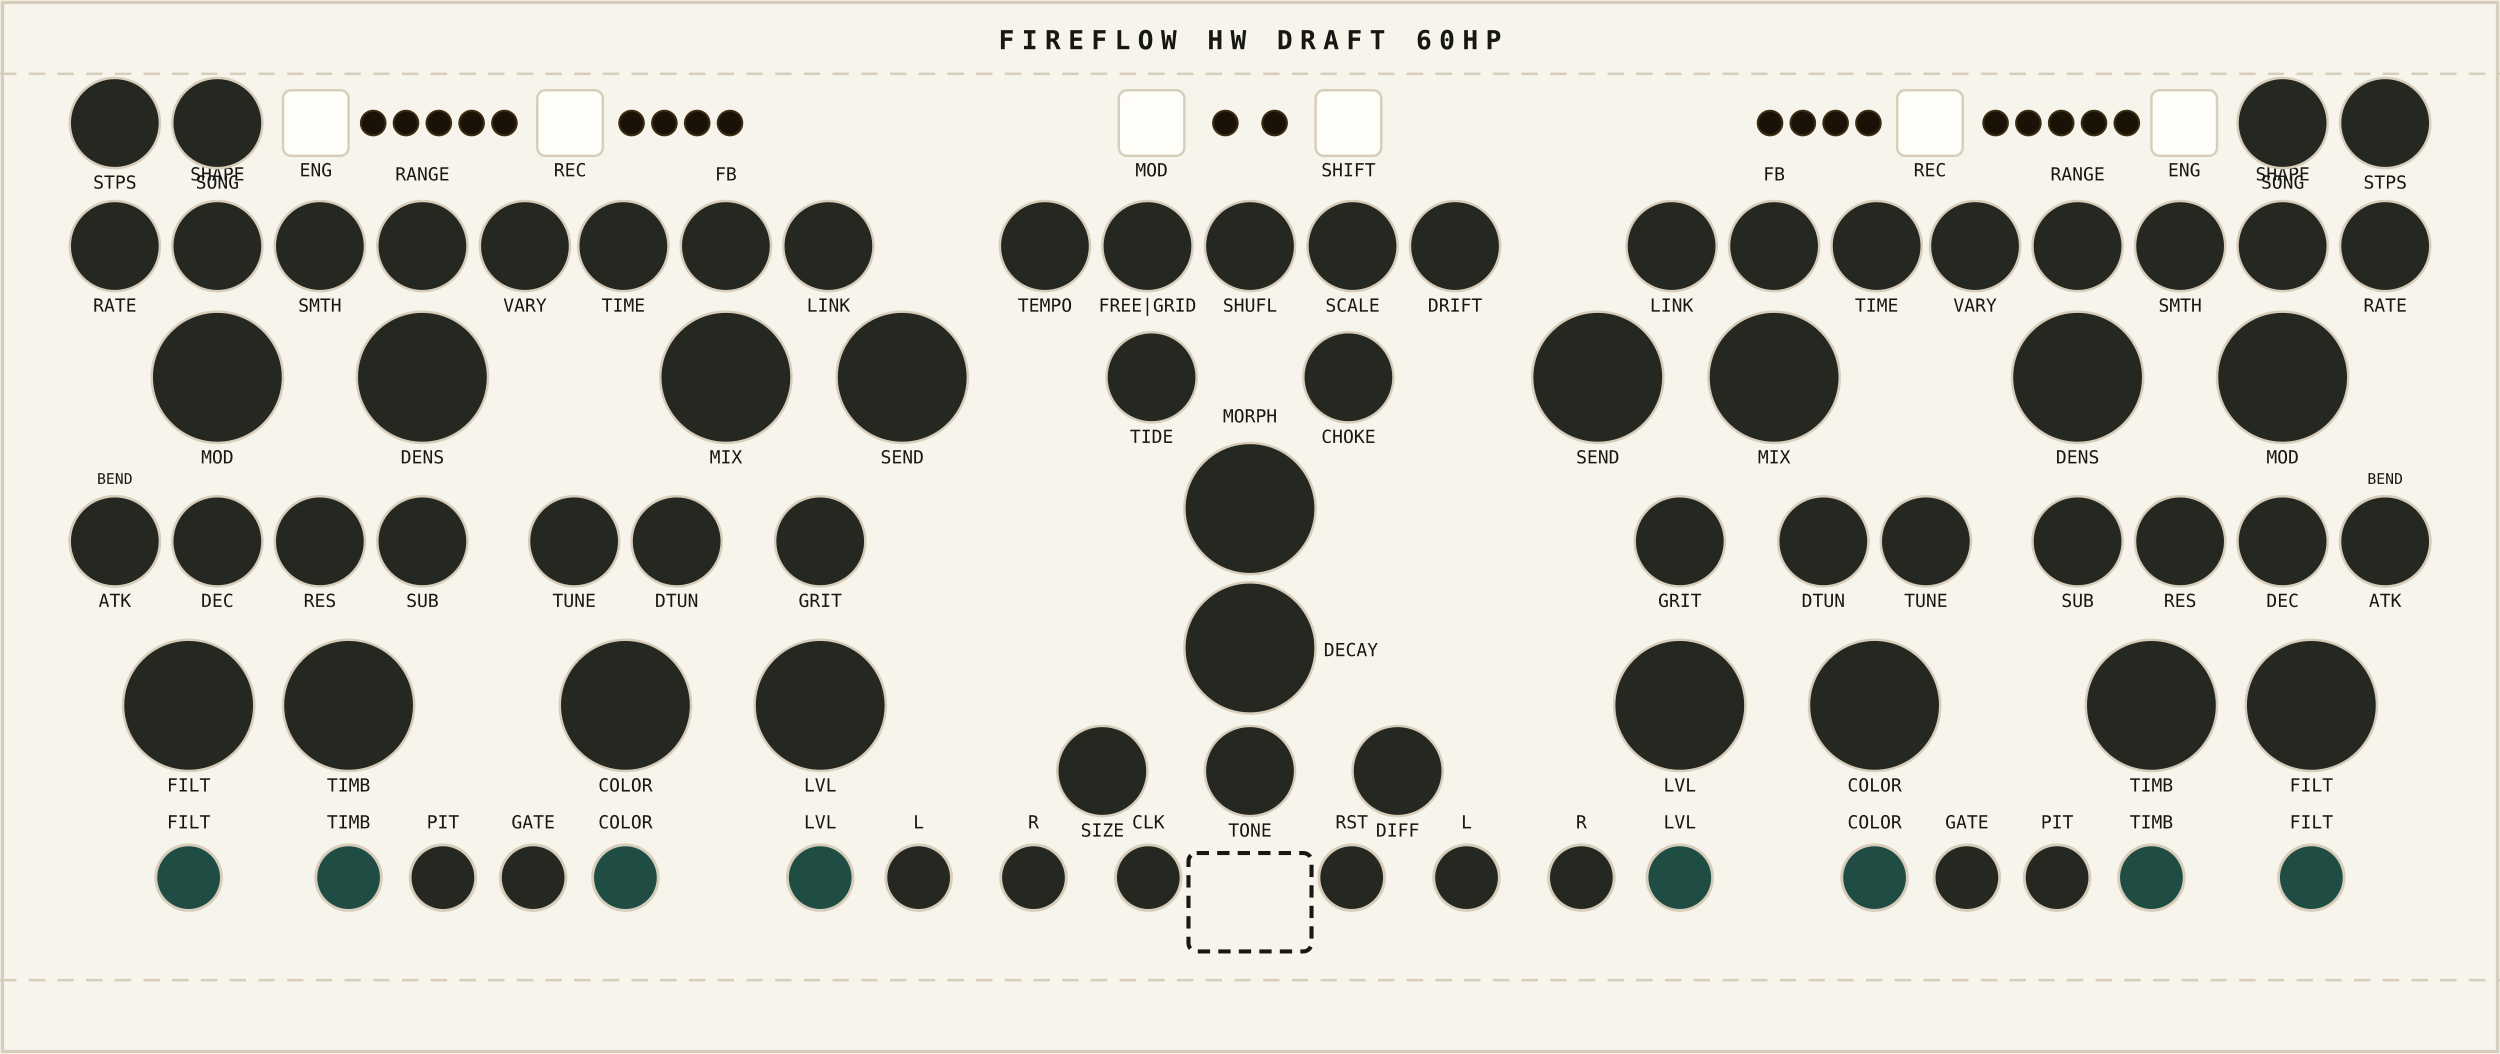
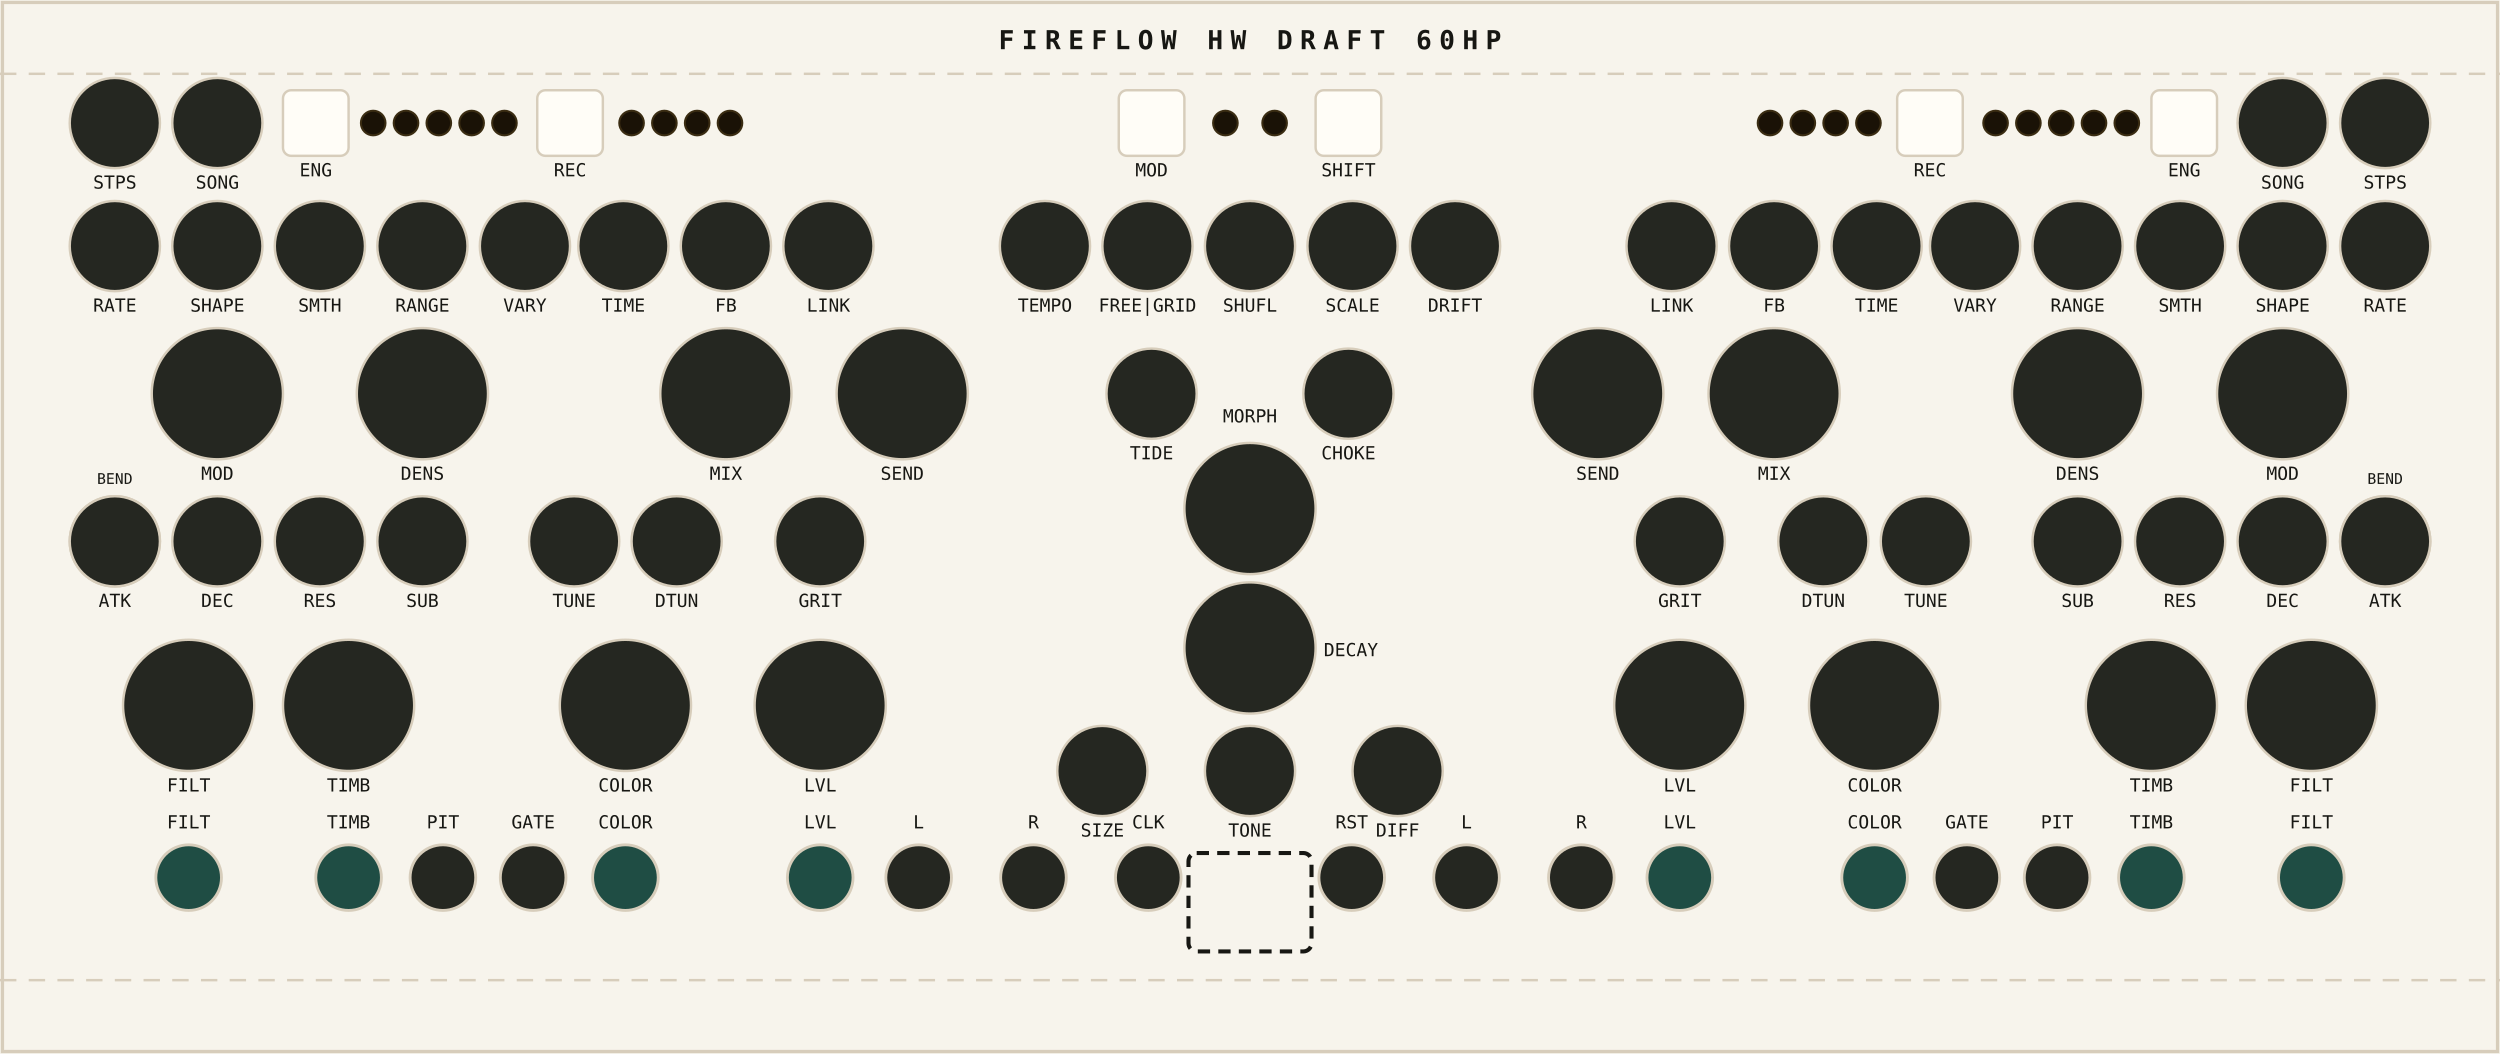
<svg xmlns="http://www.w3.org/2000/svg" width="304.800mm" height="128.500mm" viewBox="0 0 304.800 128.500">
  <rect x="0" y="0" width="304.800" height="128.500" fill="#f7f4ec" />
  <rect x="0.3" y="0.3" width="304.200" height="127.900" fill="none" stroke="#d7cdbb" stroke-width="0.4" />
  <line x1="0" y1="9.000" x2="304.800" y2="9.000" stroke="#d7cdbb" stroke-width="0.3" stroke-dasharray="2,1.5" />
  <line x1="0" y1="119.500" x2="304.800" y2="119.500" stroke="#d7cdbb" stroke-width="0.3" stroke-dasharray="2,1.5" />
  <rect x="144.900" y="104.000" width="15.000" height="12.000" rx="1" fill="none" stroke="#171713" stroke-width="0.5" stroke-dasharray="1.5,1" />
  <circle cx="14.000" cy="30.000" r="5.500" fill="#252721" stroke="#d7cdbb" stroke-width="0.3" />
  <text x="14.000" y="38.000" fill="#171713" text-anchor="middle" font-family="monospace" font-size="2.2">RATE</text>
  <circle cx="26.500" cy="30.000" r="5.500" fill="#252721" stroke="#d7cdbb" stroke-width="0.3" />
-   <text x="26.500" y="22.000" fill="#171713" text-anchor="middle" font-family="monospace" font-size="2.2">SHAPE</text>
-   <circle cx="51.500" cy="46.000" r="8.000" fill="#252721" stroke="#d7cdbb" stroke-width="0.3" />
-   <text x="51.500" y="56.500" fill="#171713" text-anchor="middle" font-family="monospace" font-size="2.2">DENS</text>
+   <text x="26.500" y="38.000" fill="#171713" text-anchor="middle" font-family="monospace" font-size="2.2">SHAPE</text>
+   <circle cx="51.500" cy="48.000" r="8.000" fill="#252721" stroke="#d7cdbb" stroke-width="0.3" />
+   <text x="51.500" y="58.500" fill="#171713" text-anchor="middle" font-family="monospace" font-size="2.2">DENS</text>
  <circle cx="39.000" cy="30.000" r="5.500" fill="#252721" stroke="#d7cdbb" stroke-width="0.3" />
  <text x="39.000" y="38.000" fill="#171713" text-anchor="middle" font-family="monospace" font-size="2.2">SMTH</text>
  <circle cx="51.500" cy="30.000" r="5.500" fill="#252721" stroke="#d7cdbb" stroke-width="0.3" />
-   <text x="51.500" y="22.000" fill="#171713" text-anchor="middle" font-family="monospace" font-size="2.2">RANGE</text>
+   <text x="51.500" y="38.000" fill="#171713" text-anchor="middle" font-family="monospace" font-size="2.2">RANGE</text>
  <circle cx="64.000" cy="30.000" r="5.500" fill="#252721" stroke="#d7cdbb" stroke-width="0.3" />
  <text x="64.000" y="38.000" fill="#171713" text-anchor="middle" font-family="monospace" font-size="2.2">VARY</text>
-   <circle cx="26.500" cy="46.000" r="8.000" fill="#252721" stroke="#d7cdbb" stroke-width="0.3" />
-   <text x="26.500" y="56.500" fill="#171713" text-anchor="middle" font-family="monospace" font-size="2.2">MOD</text>
+   <circle cx="26.500" cy="48.000" r="8.000" fill="#252721" stroke="#d7cdbb" stroke-width="0.3" />
+   <text x="26.500" y="58.500" fill="#171713" text-anchor="middle" font-family="monospace" font-size="2.2">MOD</text>
  <circle cx="70.000" cy="66.000" r="5.500" fill="#252721" stroke="#d7cdbb" stroke-width="0.3" />
  <text x="70.000" y="74.000" fill="#171713" text-anchor="middle" font-family="monospace" font-size="2.2">TUNE</text>
  <circle cx="14.000" cy="66.000" r="5.500" fill="#252721" stroke="#d7cdbb" stroke-width="0.3" />
  <text x="14.000" y="74.000" fill="#171713" text-anchor="middle" font-family="monospace" font-size="2.2">ATK</text>
  <circle cx="26.500" cy="66.000" r="5.500" fill="#252721" stroke="#d7cdbb" stroke-width="0.3" />
  <text x="26.500" y="74.000" fill="#171713" text-anchor="middle" font-family="monospace" font-size="2.2">DEC</text>
  <circle cx="39.000" cy="66.000" r="5.500" fill="#252721" stroke="#d7cdbb" stroke-width="0.3" />
  <text x="39.000" y="74.000" fill="#171713" text-anchor="middle" font-family="monospace" font-size="2.2">RES</text>
  <circle cx="51.500" cy="66.000" r="5.500" fill="#252721" stroke="#d7cdbb" stroke-width="0.3" />
  <text x="51.500" y="74.000" fill="#171713" text-anchor="middle" font-family="monospace" font-size="2.2">SUB</text>
  <circle cx="42.500" cy="86.000" r="8.000" fill="#252721" stroke="#d7cdbb" stroke-width="0.3" />
  <text x="42.500" y="96.500" fill="#171713" text-anchor="middle" font-family="monospace" font-size="2.2">TIMB</text>
-   <circle cx="88.500" cy="46.000" r="8.000" fill="#252721" stroke="#d7cdbb" stroke-width="0.3" />
-   <text x="88.500" y="56.500" fill="#171713" text-anchor="middle" font-family="monospace" font-size="2.2">MIX</text>
+   <circle cx="88.500" cy="48.000" r="8.000" fill="#252721" stroke="#d7cdbb" stroke-width="0.3" />
+   <text x="88.500" y="58.500" fill="#171713" text-anchor="middle" font-family="monospace" font-size="2.2">MIX</text>
  <circle cx="100.000" cy="66.000" r="5.500" fill="#252721" stroke="#d7cdbb" stroke-width="0.3" />
  <text x="100.000" y="74.000" fill="#171713" text-anchor="middle" font-family="monospace" font-size="2.2">GRIT</text>
  <circle cx="100.000" cy="86.000" r="8.000" fill="#252721" stroke="#d7cdbb" stroke-width="0.3" />
  <text x="100.000" y="96.500" fill="#171713" text-anchor="middle" font-family="monospace" font-size="2.2">LVL</text>
  <circle cx="14.000" cy="15.000" r="5.500" fill="#252721" stroke="#d7cdbb" stroke-width="0.3" />
  <text x="14.000" y="23.000" fill="#171713" text-anchor="middle" font-family="monospace" font-size="2.2">STPS</text>
  <rect x="34.500" y="11.000" width="8.000" height="8.000" rx="1.0" fill="#fffdf7" stroke="#d7cdbb" stroke-width="0.3" />
  <text x="38.500" y="21.500" fill="#171713" text-anchor="middle" font-family="monospace" font-size="2.2">ENG</text>
  <circle cx="82.500" cy="66.000" r="5.500" fill="#252721" stroke="#d7cdbb" stroke-width="0.3" />
  <text x="82.500" y="74.000" fill="#171713" text-anchor="middle" font-family="monospace" font-size="2.2">DTUN</text>
  <circle cx="26.500" cy="15.000" r="5.500" fill="#252721" stroke="#d7cdbb" stroke-width="0.3" />
  <text x="26.500" y="23.000" fill="#171713" text-anchor="middle" font-family="monospace" font-size="2.2">SONG</text>
  <circle cx="290.800" cy="30.000" r="5.500" fill="#252721" stroke="#d7cdbb" stroke-width="0.3" />
  <text x="290.800" y="38.000" fill="#171713" text-anchor="middle" font-family="monospace" font-size="2.2">RATE</text>
  <circle cx="278.300" cy="30.000" r="5.500" fill="#252721" stroke="#d7cdbb" stroke-width="0.3" />
-   <text x="278.300" y="22.000" fill="#171713" text-anchor="middle" font-family="monospace" font-size="2.2">SHAPE</text>
-   <circle cx="253.300" cy="46.000" r="8.000" fill="#252721" stroke="#d7cdbb" stroke-width="0.3" />
-   <text x="253.300" y="56.500" fill="#171713" text-anchor="middle" font-family="monospace" font-size="2.2">DENS</text>
+   <text x="278.300" y="38.000" fill="#171713" text-anchor="middle" font-family="monospace" font-size="2.2">SHAPE</text>
+   <circle cx="253.300" cy="48.000" r="8.000" fill="#252721" stroke="#d7cdbb" stroke-width="0.3" />
+   <text x="253.300" y="58.500" fill="#171713" text-anchor="middle" font-family="monospace" font-size="2.2">DENS</text>
  <circle cx="265.800" cy="30.000" r="5.500" fill="#252721" stroke="#d7cdbb" stroke-width="0.3" />
  <text x="265.800" y="38.000" fill="#171713" text-anchor="middle" font-family="monospace" font-size="2.2">SMTH</text>
  <circle cx="253.300" cy="30.000" r="5.500" fill="#252721" stroke="#d7cdbb" stroke-width="0.3" />
-   <text x="253.300" y="22.000" fill="#171713" text-anchor="middle" font-family="monospace" font-size="2.2">RANGE</text>
+   <text x="253.300" y="38.000" fill="#171713" text-anchor="middle" font-family="monospace" font-size="2.2">RANGE</text>
  <circle cx="240.800" cy="30.000" r="5.500" fill="#252721" stroke="#d7cdbb" stroke-width="0.3" />
  <text x="240.800" y="38.000" fill="#171713" text-anchor="middle" font-family="monospace" font-size="2.2">VARY</text>
-   <circle cx="278.300" cy="46.000" r="8.000" fill="#252721" stroke="#d7cdbb" stroke-width="0.3" />
-   <text x="278.300" y="56.500" fill="#171713" text-anchor="middle" font-family="monospace" font-size="2.2">MOD</text>
+   <circle cx="278.300" cy="48.000" r="8.000" fill="#252721" stroke="#d7cdbb" stroke-width="0.3" />
+   <text x="278.300" y="58.500" fill="#171713" text-anchor="middle" font-family="monospace" font-size="2.2">MOD</text>
  <circle cx="234.800" cy="66.000" r="5.500" fill="#252721" stroke="#d7cdbb" stroke-width="0.3" />
  <text x="234.800" y="74.000" fill="#171713" text-anchor="middle" font-family="monospace" font-size="2.2">TUNE</text>
  <circle cx="290.800" cy="66.000" r="5.500" fill="#252721" stroke="#d7cdbb" stroke-width="0.3" />
  <text x="290.800" y="74.000" fill="#171713" text-anchor="middle" font-family="monospace" font-size="2.2">ATK</text>
  <circle cx="278.300" cy="66.000" r="5.500" fill="#252721" stroke="#d7cdbb" stroke-width="0.3" />
  <text x="278.300" y="74.000" fill="#171713" text-anchor="middle" font-family="monospace" font-size="2.2">DEC</text>
  <circle cx="265.800" cy="66.000" r="5.500" fill="#252721" stroke="#d7cdbb" stroke-width="0.3" />
  <text x="265.800" y="74.000" fill="#171713" text-anchor="middle" font-family="monospace" font-size="2.2">RES</text>
  <circle cx="253.300" cy="66.000" r="5.500" fill="#252721" stroke="#d7cdbb" stroke-width="0.3" />
  <text x="253.300" y="74.000" fill="#171713" text-anchor="middle" font-family="monospace" font-size="2.2">SUB</text>
  <circle cx="262.300" cy="86.000" r="8.000" fill="#252721" stroke="#d7cdbb" stroke-width="0.3" />
  <text x="262.300" y="96.500" fill="#171713" text-anchor="middle" font-family="monospace" font-size="2.2">TIMB</text>
-   <circle cx="216.300" cy="46.000" r="8.000" fill="#252721" stroke="#d7cdbb" stroke-width="0.3" />
-   <text x="216.300" y="56.500" fill="#171713" text-anchor="middle" font-family="monospace" font-size="2.2">MIX</text>
+   <circle cx="216.300" cy="48.000" r="8.000" fill="#252721" stroke="#d7cdbb" stroke-width="0.3" />
+   <text x="216.300" y="58.500" fill="#171713" text-anchor="middle" font-family="monospace" font-size="2.2">MIX</text>
  <circle cx="204.800" cy="66.000" r="5.500" fill="#252721" stroke="#d7cdbb" stroke-width="0.3" />
  <text x="204.800" y="74.000" fill="#171713" text-anchor="middle" font-family="monospace" font-size="2.2">GRIT</text>
  <circle cx="204.800" cy="86.000" r="8.000" fill="#252721" stroke="#d7cdbb" stroke-width="0.3" />
  <text x="204.800" y="96.500" fill="#171713" text-anchor="middle" font-family="monospace" font-size="2.2">LVL</text>
  <circle cx="290.800" cy="15.000" r="5.500" fill="#252721" stroke="#d7cdbb" stroke-width="0.3" />
  <text x="290.800" y="23.000" fill="#171713" text-anchor="middle" font-family="monospace" font-size="2.2">STPS</text>
  <rect x="262.300" y="11.000" width="8.000" height="8.000" rx="1.0" fill="#fffdf7" stroke="#d7cdbb" stroke-width="0.3" />
  <text x="266.300" y="21.500" fill="#171713" text-anchor="middle" font-family="monospace" font-size="2.2">ENG</text>
  <circle cx="222.300" cy="66.000" r="5.500" fill="#252721" stroke="#d7cdbb" stroke-width="0.3" />
  <text x="222.300" y="74.000" fill="#171713" text-anchor="middle" font-family="monospace" font-size="2.2">DTUN</text>
  <circle cx="278.300" cy="15.000" r="5.500" fill="#252721" stroke="#d7cdbb" stroke-width="0.3" />
  <text x="278.300" y="23.000" fill="#171713" text-anchor="middle" font-family="monospace" font-size="2.2">SONG</text>
  <circle cx="152.400" cy="62.000" r="8.000" fill="#252721" stroke="#d7cdbb" stroke-width="0.3" />
  <text x="152.400" y="51.500" fill="#171713" text-anchor="middle" font-family="monospace" font-size="2.2">MORPH</text>
  <circle cx="127.400" cy="30.000" r="5.500" fill="#252721" stroke="#d7cdbb" stroke-width="0.3" />
  <text x="127.400" y="38.000" fill="#171713" text-anchor="middle" font-family="monospace" font-size="2.2">TEMPO</text>
  <circle cx="139.900" cy="30.000" r="5.500" fill="#252721" stroke="#d7cdbb" stroke-width="0.3" />
  <text x="139.900" y="38.000" fill="#171713" text-anchor="middle" font-family="monospace" font-size="2.2">FREE|GRID</text>
  <circle cx="164.900" cy="30.000" r="5.500" fill="#252721" stroke="#d7cdbb" stroke-width="0.3" />
  <text x="164.900" y="38.000" fill="#171713" text-anchor="middle" font-family="monospace" font-size="2.2">SCALE</text>
  <circle cx="177.400" cy="30.000" r="5.500" fill="#252721" stroke="#d7cdbb" stroke-width="0.3" />
  <text x="177.400" y="38.000" fill="#171713" text-anchor="middle" font-family="monospace" font-size="2.2">DRIFT</text>
  <circle cx="134.400" cy="94.000" r="5.500" fill="#252721" stroke="#d7cdbb" stroke-width="0.3" />
  <text x="134.400" y="102.000" fill="#171713" text-anchor="middle" font-family="monospace" font-size="2.2">SIZE</text>
  <circle cx="152.400" cy="79.000" r="8.000" fill="#252721" stroke="#d7cdbb" stroke-width="0.3" />
  <text x="161.400" y="80.000" fill="#171713" text-anchor="start" font-family="monospace" font-size="2.2">DECAY</text>
  <circle cx="152.400" cy="94.000" r="5.500" fill="#252721" stroke="#d7cdbb" stroke-width="0.3" />
  <text x="152.400" y="102.000" fill="#171713" text-anchor="middle" font-family="monospace" font-size="2.2">TONE</text>
  <circle cx="170.400" cy="94.000" r="5.500" fill="#252721" stroke="#d7cdbb" stroke-width="0.3" />
  <text x="170.400" y="102.000" fill="#171713" text-anchor="middle" font-family="monospace" font-size="2.2">DIFF</text>
-   <circle cx="164.400" cy="46.000" r="5.500" fill="#252721" stroke="#d7cdbb" stroke-width="0.3" />
-   <text x="164.400" y="54.000" fill="#171713" text-anchor="middle" font-family="monospace" font-size="2.2">CHOKE</text>
+   <circle cx="164.400" cy="48.000" r="5.500" fill="#252721" stroke="#d7cdbb" stroke-width="0.3" />
+   <text x="164.400" y="56.000" fill="#171713" text-anchor="middle" font-family="monospace" font-size="2.2">CHOKE</text>
  <circle cx="23.000" cy="86.000" r="8.000" fill="#252721" stroke="#d7cdbb" stroke-width="0.3" />
  <text x="23.000" y="96.500" fill="#171713" text-anchor="middle" font-family="monospace" font-size="2.2">FILT</text>
  <circle cx="281.800" cy="86.000" r="8.000" fill="#252721" stroke="#d7cdbb" stroke-width="0.3" />
  <text x="281.800" y="96.500" fill="#171713" text-anchor="middle" font-family="monospace" font-size="2.2">FILT</text>
-   <circle cx="140.400" cy="46.000" r="5.500" fill="#252721" stroke="#d7cdbb" stroke-width="0.3" />
-   <text x="140.400" y="54.000" fill="#171713" text-anchor="middle" font-family="monospace" font-size="2.2">TIDE</text>
+   <circle cx="140.400" cy="48.000" r="5.500" fill="#252721" stroke="#d7cdbb" stroke-width="0.3" />
+   <text x="140.400" y="56.000" fill="#171713" text-anchor="middle" font-family="monospace" font-size="2.2">TIDE</text>
  <circle cx="76.000" cy="30.000" r="5.500" fill="#252721" stroke="#d7cdbb" stroke-width="0.3" />
  <text x="76.000" y="38.000" fill="#171713" text-anchor="middle" font-family="monospace" font-size="2.2">TIME</text>
  <circle cx="228.800" cy="30.000" r="5.500" fill="#252721" stroke="#d7cdbb" stroke-width="0.3" />
  <text x="228.800" y="38.000" fill="#171713" text-anchor="middle" font-family="monospace" font-size="2.2">TIME</text>
  <circle cx="88.500" cy="30.000" r="5.500" fill="#252721" stroke="#d7cdbb" stroke-width="0.3" />
-   <text x="88.500" y="22.000" fill="#171713" text-anchor="middle" font-family="monospace" font-size="2.2">FB</text>
+   <text x="88.500" y="38.000" fill="#171713" text-anchor="middle" font-family="monospace" font-size="2.2">FB</text>
  <circle cx="216.300" cy="30.000" r="5.500" fill="#252721" stroke="#d7cdbb" stroke-width="0.3" />
-   <text x="216.300" y="22.000" fill="#171713" text-anchor="middle" font-family="monospace" font-size="2.2">FB</text>
+   <text x="216.300" y="38.000" fill="#171713" text-anchor="middle" font-family="monospace" font-size="2.2">FB</text>
  <circle cx="76.250" cy="86.000" r="8.000" fill="#252721" stroke="#d7cdbb" stroke-width="0.3" />
  <text x="76.250" y="96.500" fill="#171713" text-anchor="middle" font-family="monospace" font-size="2.2">COLOR</text>
  <circle cx="228.550" cy="86.000" r="8.000" fill="#252721" stroke="#d7cdbb" stroke-width="0.3" />
  <text x="228.550" y="96.500" fill="#171713" text-anchor="middle" font-family="monospace" font-size="2.2">COLOR</text>
  <circle cx="101.000" cy="30.000" r="5.500" fill="#252721" stroke="#d7cdbb" stroke-width="0.3" />
  <text x="101.000" y="38.000" fill="#171713" text-anchor="middle" font-family="monospace" font-size="2.2">LINK</text>
  <circle cx="203.800" cy="30.000" r="5.500" fill="#252721" stroke="#d7cdbb" stroke-width="0.3" />
  <text x="203.800" y="38.000" fill="#171713" text-anchor="middle" font-family="monospace" font-size="2.2">LINK</text>
  <circle cx="14.000" cy="66.000" r="5.500" fill="#252721" stroke="#d7cdbb" stroke-width="0.3" />
  <text x="14.000" y="59.000" fill="#171713" text-anchor="middle" font-family="monospace" font-size="1.8">BEND</text>
  <circle cx="290.800" cy="66.000" r="5.500" fill="#252721" stroke="#d7cdbb" stroke-width="0.3" />
  <text x="290.800" y="59.000" fill="#171713" text-anchor="middle" font-family="monospace" font-size="1.8">BEND</text>
  <rect x="65.500" y="11.000" width="8.000" height="8.000" rx="1.0" fill="#fffdf7" stroke="#d7cdbb" stroke-width="0.3" />
  <text x="69.500" y="21.500" fill="#171713" text-anchor="middle" font-family="monospace" font-size="2.2">REC</text>
  <rect x="231.300" y="11.000" width="8.000" height="8.000" rx="1.0" fill="#fffdf7" stroke="#d7cdbb" stroke-width="0.3" />
  <text x="235.300" y="21.500" fill="#171713" text-anchor="middle" font-family="monospace" font-size="2.2">REC</text>
-   <circle cx="110.000" cy="46.000" r="8.000" fill="#252721" stroke="#d7cdbb" stroke-width="0.3" />
-   <text x="110.000" y="56.500" fill="#171713" text-anchor="middle" font-family="monospace" font-size="2.2">SEND</text>
-   <circle cx="194.800" cy="46.000" r="8.000" fill="#252721" stroke="#d7cdbb" stroke-width="0.3" />
-   <text x="194.800" y="56.500" fill="#171713" text-anchor="middle" font-family="monospace" font-size="2.2">SEND</text>
+   <circle cx="110.000" cy="48.000" r="8.000" fill="#252721" stroke="#d7cdbb" stroke-width="0.3" />
+   <text x="110.000" y="58.500" fill="#171713" text-anchor="middle" font-family="monospace" font-size="2.2">SEND</text>
+   <circle cx="194.800" cy="48.000" r="8.000" fill="#252721" stroke="#d7cdbb" stroke-width="0.3" />
+   <text x="194.800" y="58.500" fill="#171713" text-anchor="middle" font-family="monospace" font-size="2.2">SEND</text>
  <circle cx="152.400" cy="30.000" r="5.500" fill="#252721" stroke="#d7cdbb" stroke-width="0.3" />
  <text x="152.400" y="38.000" fill="#171713" text-anchor="middle" font-family="monospace" font-size="2.2">SHUFL</text>
  <circle cx="112.000" cy="107.000" r="4.000" fill="#252721" stroke="#d7cdbb" stroke-width="0.35" />
  <text x="112.000" y="101.000" fill="#171713" text-anchor="middle" font-family="monospace" font-size="2.2">L</text>
  <circle cx="126.000" cy="107.000" r="4.000" fill="#252721" stroke="#d7cdbb" stroke-width="0.35" />
  <text x="126.000" y="101.000" fill="#171713" text-anchor="middle" font-family="monospace" font-size="2.2">R</text>
  <circle cx="140.000" cy="107.000" r="4.000" fill="#252721" stroke="#d7cdbb" stroke-width="0.35" />
  <text x="140.000" y="101.000" fill="#171713" text-anchor="middle" font-family="monospace" font-size="2.2">CLK</text>
  <circle cx="164.800" cy="107.000" r="4.000" fill="#252721" stroke="#d7cdbb" stroke-width="0.35" />
  <text x="164.800" y="101.000" fill="#171713" text-anchor="middle" font-family="monospace" font-size="2.2">RST</text>
  <circle cx="178.800" cy="107.000" r="4.000" fill="#252721" stroke="#d7cdbb" stroke-width="0.35" />
  <text x="178.800" y="101.000" fill="#171713" text-anchor="middle" font-family="monospace" font-size="2.2">L</text>
  <circle cx="192.800" cy="107.000" r="4.000" fill="#252721" stroke="#d7cdbb" stroke-width="0.35" />
  <text x="192.800" y="101.000" fill="#171713" text-anchor="middle" font-family="monospace" font-size="2.2">R</text>
  <circle cx="54.000" cy="107.000" r="4.000" fill="#252721" stroke="#d7cdbb" stroke-width="0.35" />
  <text x="54.000" y="101.000" fill="#171713" text-anchor="middle" font-family="monospace" font-size="2.2">PIT</text>
  <circle cx="65.000" cy="107.000" r="4.000" fill="#252721" stroke="#d7cdbb" stroke-width="0.35" />
  <text x="65.000" y="101.000" fill="#171713" text-anchor="middle" font-family="monospace" font-size="2.2">GATE</text>
  <circle cx="250.800" cy="107.000" r="4.000" fill="#252721" stroke="#d7cdbb" stroke-width="0.35" />
  <text x="250.800" y="101.000" fill="#171713" text-anchor="middle" font-family="monospace" font-size="2.2">PIT</text>
  <circle cx="239.800" cy="107.000" r="4.000" fill="#252721" stroke="#d7cdbb" stroke-width="0.35" />
  <text x="239.800" y="101.000" fill="#171713" text-anchor="middle" font-family="monospace" font-size="2.2">GATE</text>
  <circle cx="81.000" cy="15.000" r="1.500" fill="#1a1206" stroke="#3a2c12" stroke-width="0.25" />
  <circle cx="223.800" cy="15.000" r="1.500" fill="#1a1206" stroke="#3a2c12" stroke-width="0.25" />
  <circle cx="77.000" cy="15.000" r="1.500" fill="#1a1206" stroke="#3a2c12" stroke-width="0.25" />
  <circle cx="227.800" cy="15.000" r="1.500" fill="#1a1206" stroke="#3a2c12" stroke-width="0.25" />
  <rect x="136.400" y="11.000" width="8.000" height="8.000" rx="1.0" fill="#fffdf7" stroke="#d7cdbb" stroke-width="0.3" />
  <text x="140.400" y="21.500" fill="#171713" text-anchor="middle" font-family="monospace" font-size="2.2">MOD</text>
  <rect x="160.400" y="11.000" width="8.000" height="8.000" rx="1.0" fill="#fffdf7" stroke="#d7cdbb" stroke-width="0.3" />
  <text x="164.400" y="21.500" fill="#171713" text-anchor="middle" font-family="monospace" font-size="2.2">SHIFT</text>
  <circle cx="149.400" cy="15.000" r="1.500" fill="#1a1206" stroke="#3a2c12" stroke-width="0.25" />
  <circle cx="155.400" cy="15.000" r="1.500" fill="#1a1206" stroke="#3a2c12" stroke-width="0.25" />
  <circle cx="23.000" cy="107.000" r="4.000" fill="#1f4d44" stroke="#d7cdbb" stroke-width="0.35" />
  <text x="23.000" y="101.000" fill="#171713" text-anchor="middle" font-family="monospace" font-size="2.2">FILT</text>
  <circle cx="42.500" cy="107.000" r="4.000" fill="#1f4d44" stroke="#d7cdbb" stroke-width="0.35" />
  <text x="42.500" y="101.000" fill="#171713" text-anchor="middle" font-family="monospace" font-size="2.2">TIMB</text>
  <circle cx="76.250" cy="107.000" r="4.000" fill="#1f4d44" stroke="#d7cdbb" stroke-width="0.35" />
  <text x="76.250" y="101.000" fill="#171713" text-anchor="middle" font-family="monospace" font-size="2.2">COLOR</text>
  <circle cx="100.000" cy="107.000" r="4.000" fill="#1f4d44" stroke="#d7cdbb" stroke-width="0.35" />
  <text x="100.000" y="101.000" fill="#171713" text-anchor="middle" font-family="monospace" font-size="2.2">LVL</text>
  <circle cx="45.500" cy="15.000" r="1.500" fill="#1a1206" stroke="#3a2c12" stroke-width="0.25" />
  <circle cx="49.500" cy="15.000" r="1.500" fill="#1a1206" stroke="#3a2c12" stroke-width="0.25" />
  <circle cx="53.500" cy="15.000" r="1.500" fill="#1a1206" stroke="#3a2c12" stroke-width="0.25" />
  <circle cx="57.500" cy="15.000" r="1.500" fill="#1a1206" stroke="#3a2c12" stroke-width="0.25" />
  <circle cx="61.500" cy="15.000" r="1.500" fill="#1a1206" stroke="#3a2c12" stroke-width="0.25" />
  <circle cx="85.000" cy="15.000" r="1.500" fill="#1a1206" stroke="#3a2c12" stroke-width="0.25" />
  <circle cx="89.000" cy="15.000" r="1.500" fill="#1a1206" stroke="#3a2c12" stroke-width="0.25" />
  <circle cx="281.800" cy="107.000" r="4.000" fill="#1f4d44" stroke="#d7cdbb" stroke-width="0.35" />
  <text x="281.800" y="101.000" fill="#171713" text-anchor="middle" font-family="monospace" font-size="2.2">FILT</text>
  <circle cx="262.300" cy="107.000" r="4.000" fill="#1f4d44" stroke="#d7cdbb" stroke-width="0.35" />
  <text x="262.300" y="101.000" fill="#171713" text-anchor="middle" font-family="monospace" font-size="2.2">TIMB</text>
  <circle cx="228.550" cy="107.000" r="4.000" fill="#1f4d44" stroke="#d7cdbb" stroke-width="0.35" />
  <text x="228.550" y="101.000" fill="#171713" text-anchor="middle" font-family="monospace" font-size="2.2">COLOR</text>
  <circle cx="204.800" cy="107.000" r="4.000" fill="#1f4d44" stroke="#d7cdbb" stroke-width="0.35" />
  <text x="204.800" y="101.000" fill="#171713" text-anchor="middle" font-family="monospace" font-size="2.2">LVL</text>
  <circle cx="259.300" cy="15.000" r="1.500" fill="#1a1206" stroke="#3a2c12" stroke-width="0.25" />
  <circle cx="255.300" cy="15.000" r="1.500" fill="#1a1206" stroke="#3a2c12" stroke-width="0.25" />
  <circle cx="251.300" cy="15.000" r="1.500" fill="#1a1206" stroke="#3a2c12" stroke-width="0.25" />
  <circle cx="247.300" cy="15.000" r="1.500" fill="#1a1206" stroke="#3a2c12" stroke-width="0.25" />
  <circle cx="243.300" cy="15.000" r="1.500" fill="#1a1206" stroke="#3a2c12" stroke-width="0.25" />
  <circle cx="219.800" cy="15.000" r="1.500" fill="#1a1206" stroke="#3a2c12" stroke-width="0.25" />
  <circle cx="215.800" cy="15.000" r="1.500" fill="#1a1206" stroke="#3a2c12" stroke-width="0.25" />
  <text x="152.400" y="6.000" fill="#171713" text-anchor="middle" font-family="monospace" font-size="3.2" letter-spacing="0.9" font-weight="bold">FIREFLOW HW DRAFT 60HP</text>
</svg>
